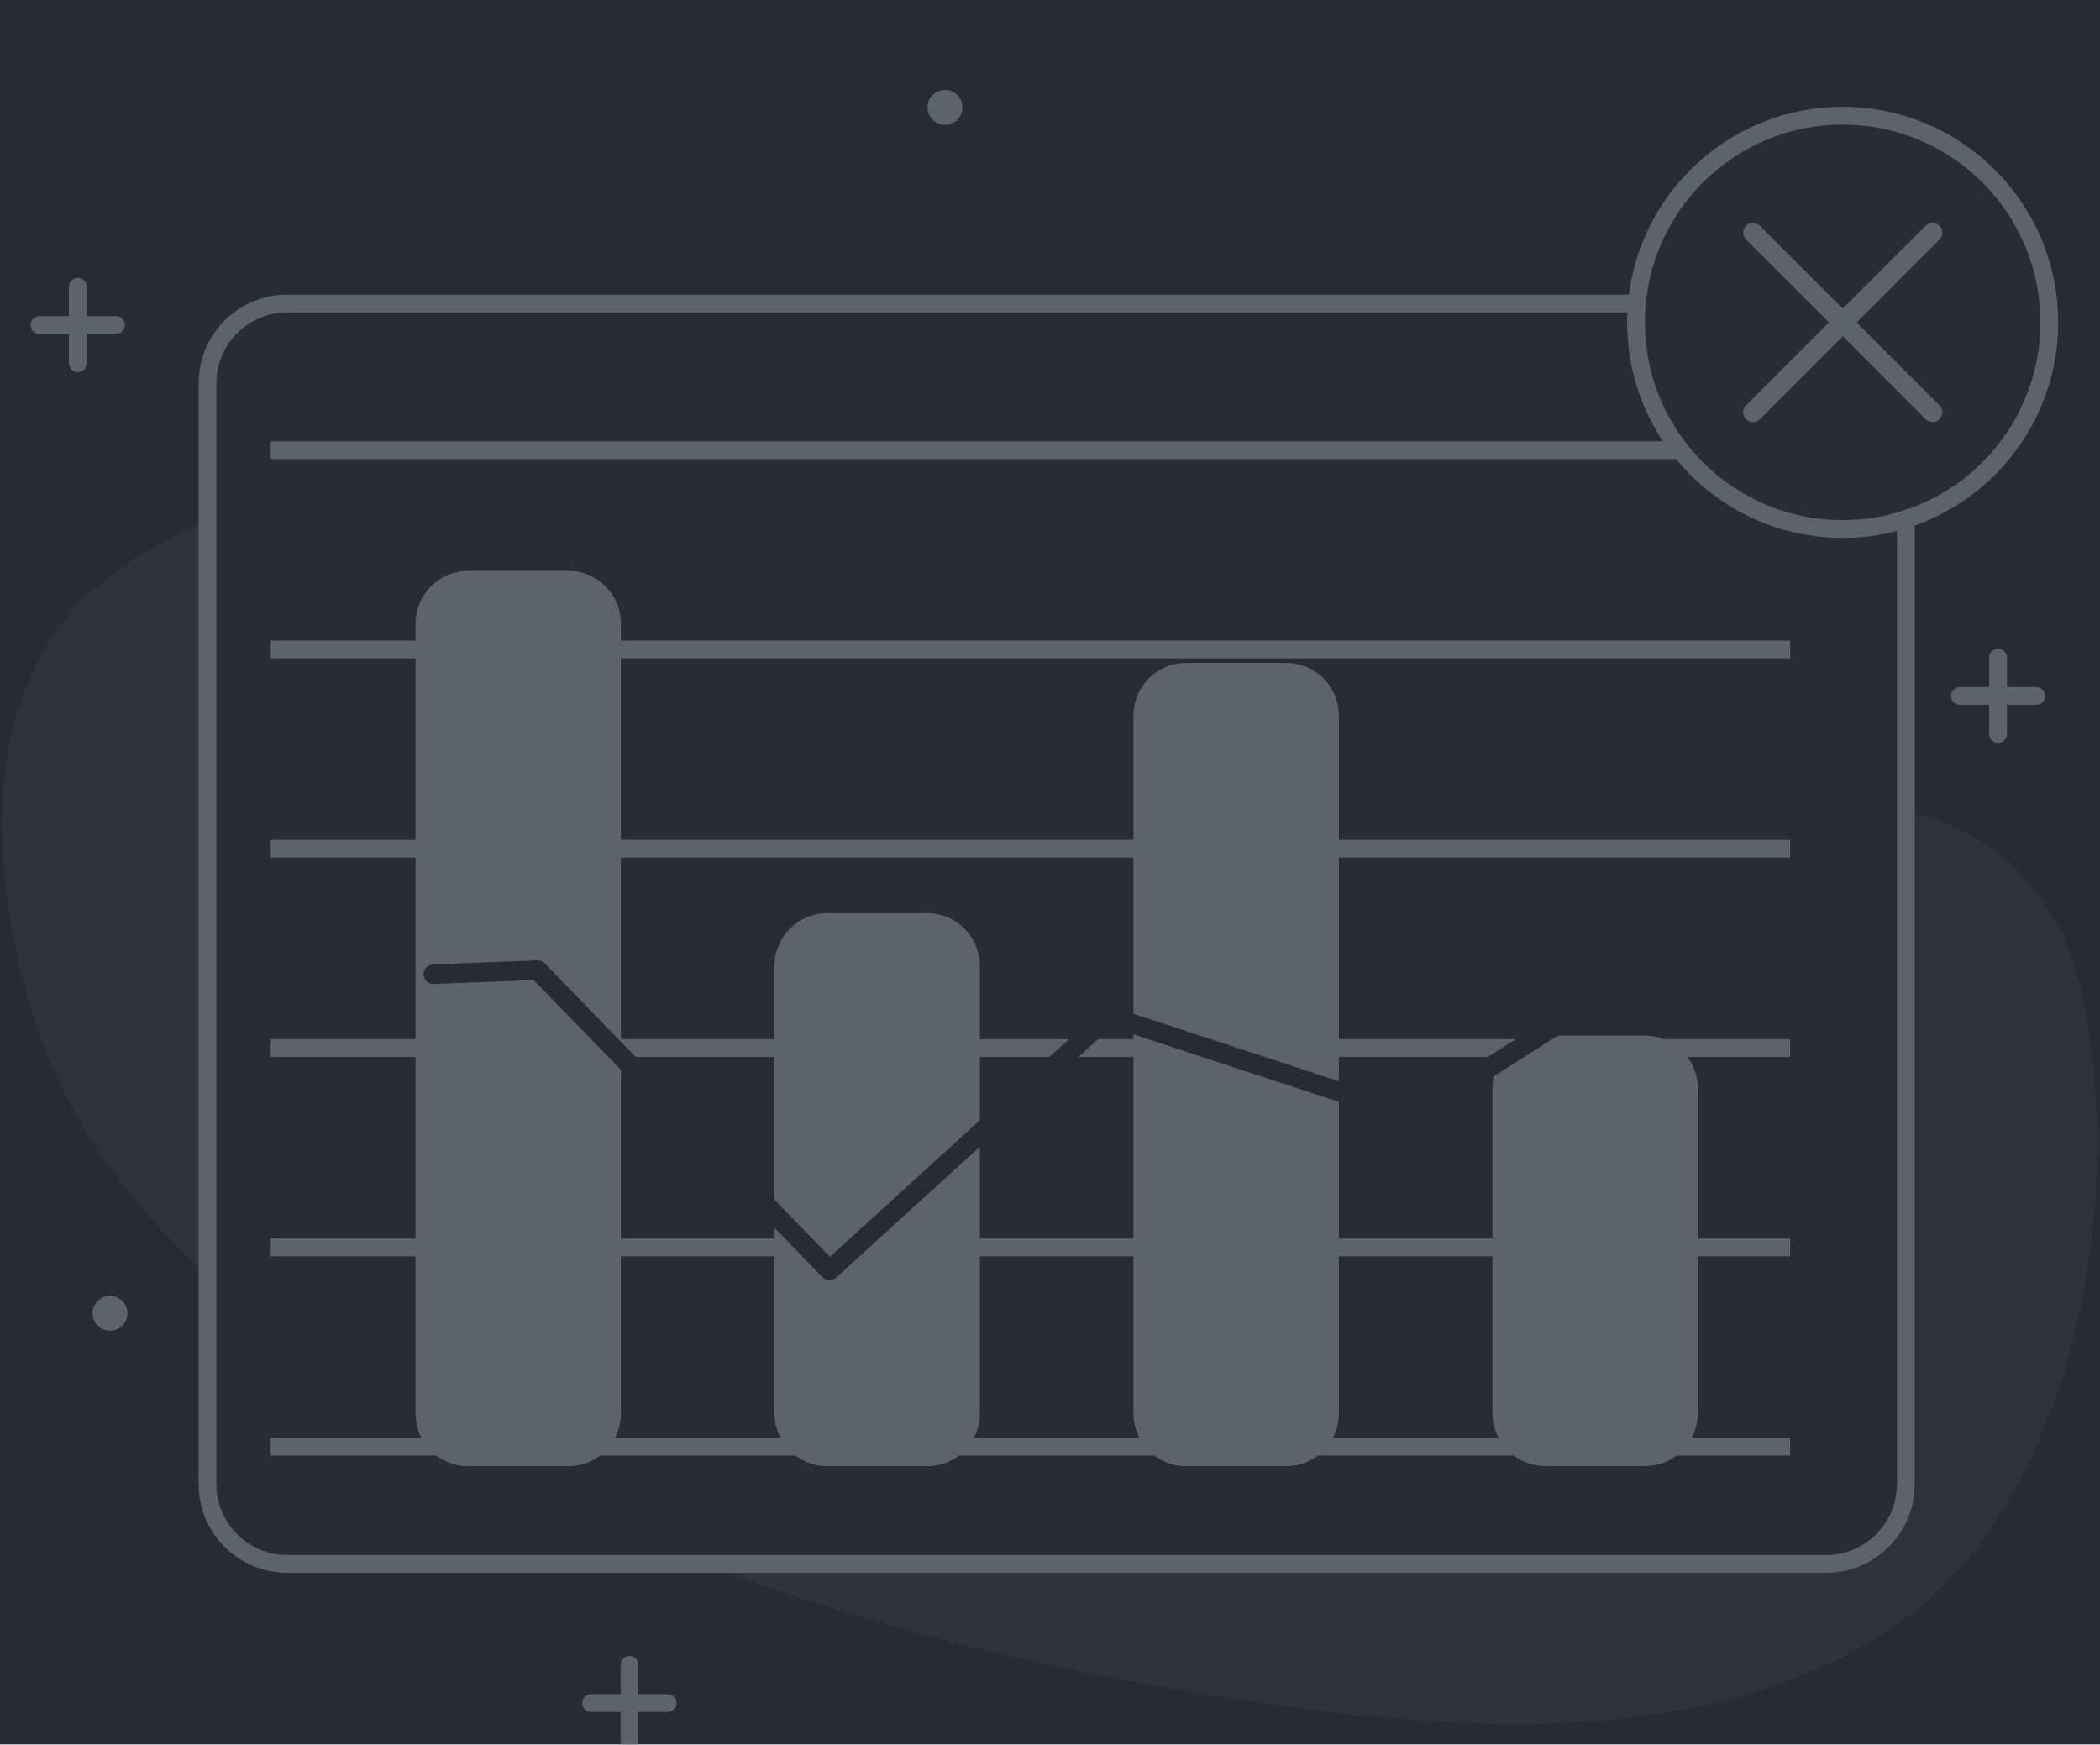
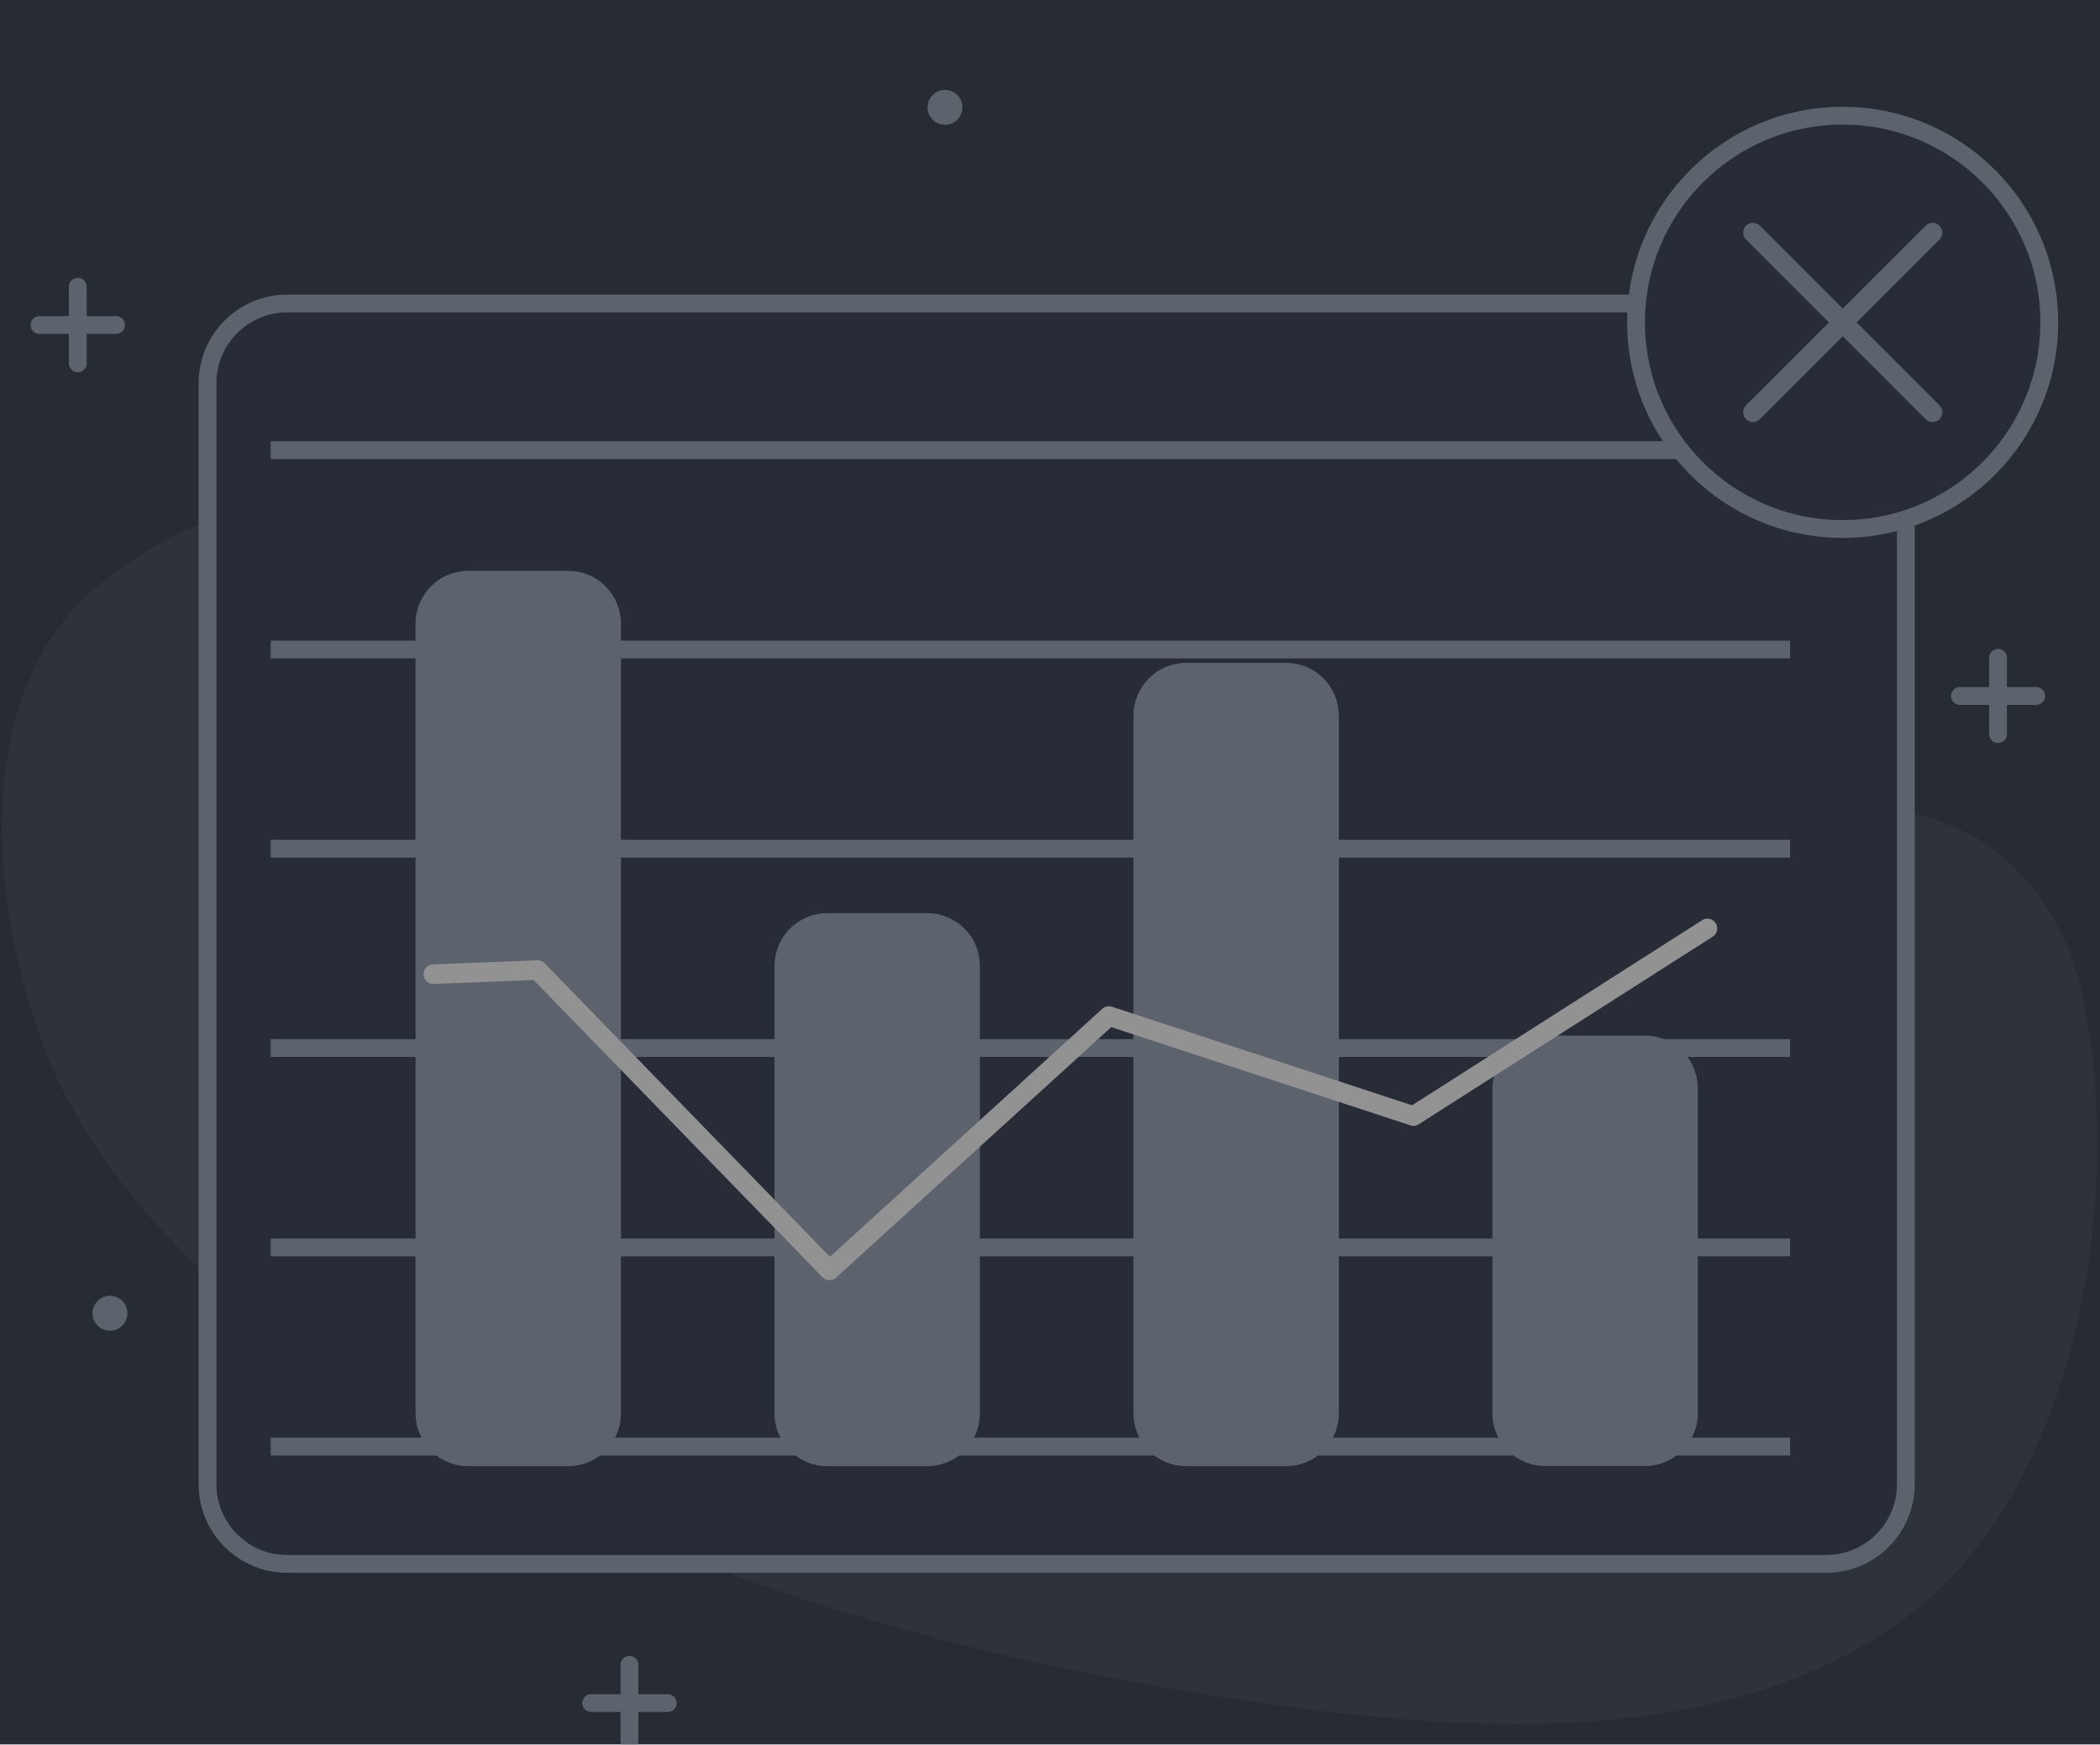
<svg xmlns="http://www.w3.org/2000/svg" width="354" height="294" viewBox="0 0 354 294" fill="none">
  <g clip-path="url(#clip0_96_51)">
    <path d="M354 0H0V294H354V0Z" fill="#272B34" />
    <path d="M238.29 139.5C213.18 139.5 187.68 138.48 163.83 131.85C139.98 125.22 119.01 112.65 99.72 98.04C87.15 88.56 75.72 81 59.46 82.14C43.522 82.981 28.279 88.935 15.99 99.12C-4.74 117.27 -1.62 150.81 6.66 174.42C19.14 209.97 57.06 234.69 89.28 250.77C126.51 269.37 167.28 280.17 208.41 286.38C244.41 291.84 290.52 295.8 321.66 272.34C350.28 250.77 358.11 201.54 351.12 168.3C349.418 158.471 344.179 149.603 336.39 143.37C316.29 128.67 286.32 138.48 263.73 138.96C255.36 139.17 246.84 139.5 238.29 139.5Z" fill="#2D323B" />
    <path d="M307.83 51.15H48.42C40.997 51.15 34.98 57.167 34.98 64.59V250.14C34.98 257.563 40.997 263.58 48.42 263.58H307.83C315.253 263.58 321.27 257.563 321.27 250.14V64.59C321.27 57.167 315.253 51.15 307.83 51.15Z" fill="#272C36" stroke="#5D636C" stroke-width="3" stroke-miterlimit="10" />
    <path d="M45.63 243.81H301.77" stroke="#5D636C" stroke-width="3" stroke-miterlimit="10" />
    <path d="M45.63 210.24H301.77" stroke="#5D636C" stroke-width="3" stroke-miterlimit="10" />
    <path d="M45.63 176.64H301.77" stroke="#5D636C" stroke-width="3" stroke-miterlimit="10" />
    <path d="M45.63 143.04H301.77" stroke="#5D636C" stroke-width="3" stroke-miterlimit="10" />
    <path d="M45.63 109.47H301.77" stroke="#5D636C" stroke-width="3" stroke-miterlimit="10" />
    <path d="M45.63 75.87H301.77" stroke="#5D636C" stroke-width="3" stroke-miterlimit="10" />
    <path d="M95.79 97.71H78.93C74.854 97.71 71.55 101.014 71.55 105.09V238.23C71.55 242.306 74.854 245.61 78.93 245.61H95.79C99.866 245.61 103.17 242.306 103.17 238.23V105.09C103.17 101.014 99.866 97.71 95.79 97.71Z" fill="#5D636C" stroke="#5D636C" stroke-width="3" stroke-miterlimit="10" />
    <path d="M156.3 155.4H139.44C135.364 155.4 132.06 158.704 132.06 162.78V238.23C132.06 242.306 135.364 245.61 139.44 245.61H156.3C160.376 245.61 163.68 242.306 163.68 238.23V162.78C163.68 158.704 160.376 155.4 156.3 155.4Z" fill="#5D636C" stroke="#5D636C" stroke-width="3" stroke-miterlimit="10" />
    <path d="M216.81 113.22H199.95C195.874 113.22 192.57 116.524 192.57 120.6V238.23C192.57 242.306 195.874 245.61 199.95 245.61H216.81C220.886 245.61 224.19 242.306 224.19 238.23V120.6C224.19 116.524 220.886 113.22 216.81 113.22Z" fill="#5D636C" stroke="#5D636C" stroke-width="3" stroke-miterlimit="10" />
    <path d="M277.32 176.04H260.46C256.384 176.04 253.08 179.344 253.08 183.42V238.2C253.08 242.276 256.384 245.58 260.46 245.58H277.32C281.396 245.58 284.7 242.276 284.7 238.2V183.42C284.7 179.344 281.396 176.04 277.32 176.04Z" fill="#5D636C" stroke="#5D636C" stroke-width="3" stroke-miterlimit="10" />
-     <path d="M73.05 164.19L90.63 163.5L139.83 214.11L186.93 171.24L238.26 188.1L287.82 156.48" stroke="#272B34" stroke-width="3.3" stroke-linecap="round" stroke-linejoin="round" />
+     <path d="M73.05 164.19L90.63 163.5L139.83 214.11L186.93 171.24L238.26 188.1L287.82 156.48" stroke="#929292" stroke-width="3.3" stroke-linecap="round" stroke-linejoin="round" />
    <path d="M106.11 280.59V293.49" stroke="#5D636C" stroke-width="3" stroke-linecap="round" stroke-linejoin="round" />
    <path d="M99.66 287.04H112.56" stroke="#5D636C" stroke-width="3" stroke-linecap="round" stroke-linejoin="round" />
    <path d="M336.81 110.85V123.72" stroke="#5D636C" stroke-width="3" stroke-linecap="round" stroke-linejoin="round" />
    <path d="M330.39 117.3H343.26" stroke="#5D636C" stroke-width="3" stroke-linecap="round" stroke-linejoin="round" />
    <path d="M13.11 48.33V61.23" stroke="#5D636C" stroke-width="3" stroke-linecap="round" stroke-linejoin="round" />
    <path d="M6.66 54.78H19.56" stroke="#5D636C" stroke-width="3" stroke-linecap="round" stroke-linejoin="round" />
    <path d="M18.54 224.28C20.164 224.28 21.48 222.964 21.48 221.34C21.48 219.716 20.164 218.4 18.54 218.4C16.916 218.4 15.6 219.716 15.6 221.34C15.6 222.964 16.916 224.28 18.54 224.28Z" fill="#5D636C" />
    <path d="M159.3 21.03C160.924 21.03 162.24 19.714 162.24 18.09C162.24 16.466 160.924 15.15 159.3 15.15C157.676 15.15 156.36 16.466 156.36 18.09C156.36 19.714 157.676 21.03 159.3 21.03Z" fill="#5D636C" />
    <path d="M310.62 89.16C329.856 89.16 345.45 73.566 345.45 54.33C345.45 35.094 329.856 19.5 310.62 19.5C291.384 19.5 275.79 35.094 275.79 54.33C275.79 73.566 291.384 89.16 310.62 89.16Z" fill="#272C36" stroke="#5D636C" stroke-width="3" stroke-miterlimit="10" />
    <path d="M295.5 39.21L325.77 69.48" stroke="#5D636C" stroke-width="3.3" stroke-linecap="round" stroke-linejoin="round" />
    <path d="M325.77 39.21L295.5 69.48" stroke="#5D636C" stroke-width="3.3" stroke-linecap="round" stroke-linejoin="round" />
  </g>
  <defs>
    <clipPath id="clip0_96_51">
      <rect width="354" height="294" fill="white" />
    </clipPath>
  </defs>
</svg>
